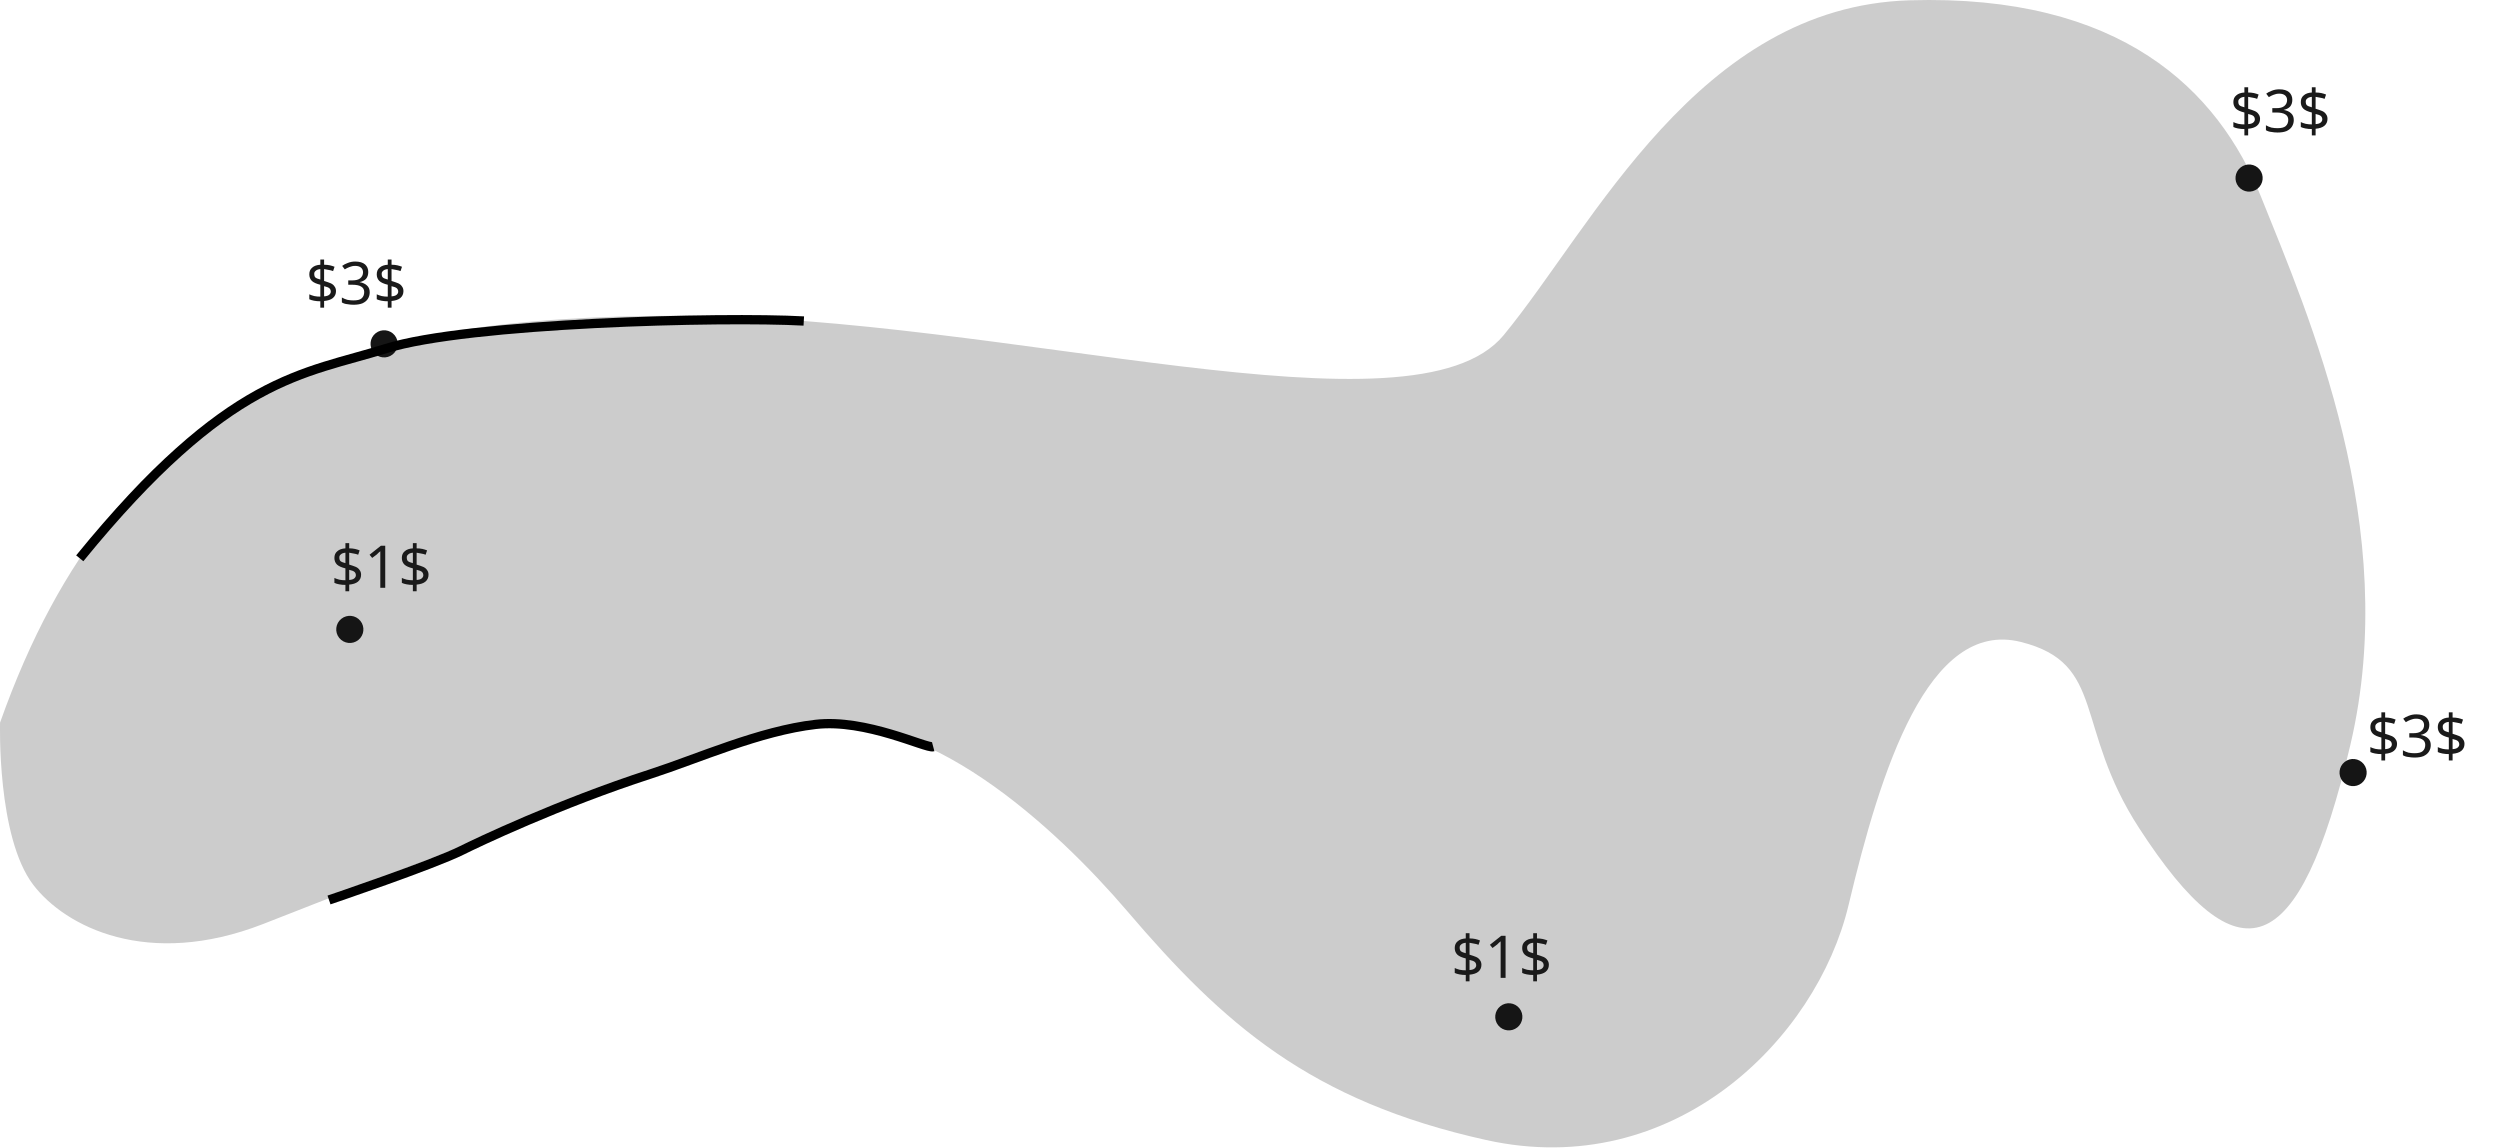
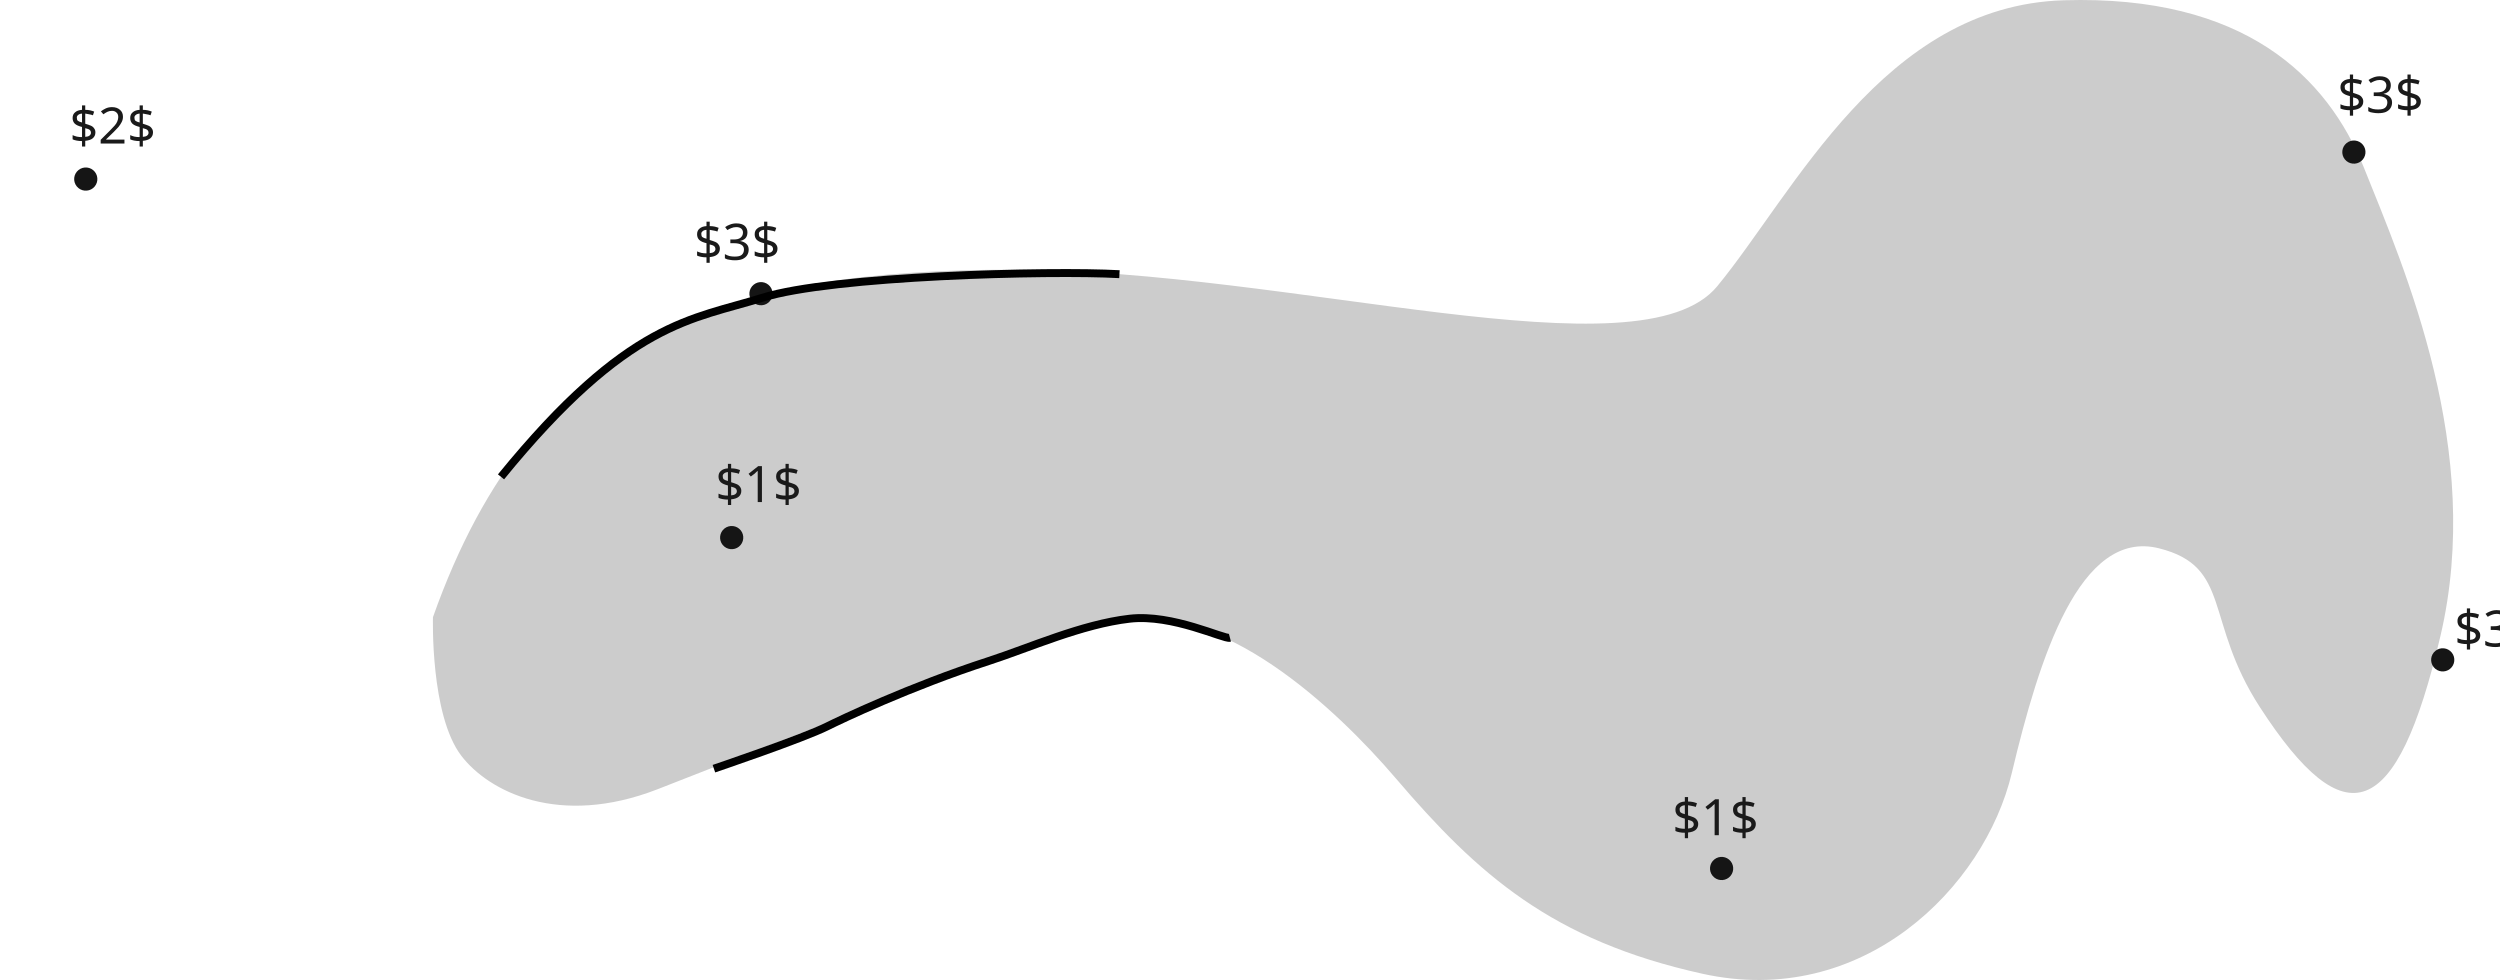
- <svg xmlns="http://www.w3.org/2000/svg" width="134.664mm" height="61.804mm" viewBox="0 0 134.664 61.804" version="1.1" id="svg15607">
+ <svg xmlns="http://www.w3.org/2000/svg" width="157.664mm" height="61.804mm" viewBox="0 0 157.664 61.804" version="1.1" id="svg15607">
  <defs id="defs15604">
    </defs>
  <g id="layer1" transform="translate(-95.29203,-66.85349)">
-     <path style="fill:#cccccc;fill-opacity:1;stroke-width:0.026;stroke-miterlimit:4.7;paint-order:markers stroke fill;stop-color:#000000" d="m 95.296,105.775 c 6.483,-18.316 18.987,-21.913 36.578,-21.913 17.591,0 39.588,6.906 44.417,1.042 4.829,-5.864 10.474,-17.689 21.856,-18.034 11.382,-0.345 16.625,4.817 18.935,10.58 2.562,6.392 7.575,17.795 4.815,29.522 -2.759,11.727 -6.008,12.771 -11.382,4.484 -3.534,-5.448 -1.75,-8.869 -6.37,-10.024 -5,-1.249 -7.553,6.927 -9.278,14.17 -1.725,7.243 -9.428,14.897 -19.519,12.66 -9.496,-2.105 -14.149,-6.254 -19.33,-12.322 -3.827,-4.482 -11.094,-11.242 -17.302,-9.862 -6.209,1.38 -23.053,8.137 -29.262,10.552 -6.209,2.414 -10.639,0.147 -12.368,-2.112 -1.971,-2.576 -1.791,-8.742 -1.791,-8.742 z" id="path4237" />
-     <text xml:space="preserve" style="font-weight:normal;font-size:3.175px;line-height:normal;font-family:sans-serif;-inkscape-font-specification:'sans-serif, Normal';text-decoration-color:#000000;white-space:pre;fill:#1a1a1a;fill-opacity:1;stroke-width:0.026;stroke-miterlimit:4.7;paint-order:markers stroke fill;stop-color:#000000;font-style:normal;font-variant:normal;font-stretch:normal;font-variant-ligatures:normal;font-variant-position:normal;font-variant-caps:normal;font-variant-numeric:normal;font-variant-alternates:normal;font-variant-east-asian:normal;font-feature-settings:normal;font-variation-settings:normal;text-indent:0;text-align:start;text-decoration-line:none;text-decoration-style:solid;letter-spacing:normal;word-spacing:normal;text-transform:none;writing-mode:lr-tb;direction:ltr;text-orientation:mixed;dominant-baseline:auto;baseline-shift:baseline;opacity:1;vector-effect:none;stroke-linecap:butt;stroke-linejoin:miter;stroke-dasharray:none;stroke-dashoffset:0;stroke-opacity:1;-inkscape-stroke:none;stop-opacity:1" x="113.1" y="98.516" id="text9000">
-       <tspan id="tspan8998" style="fill:#1a1a1a;fill-opacity:1;stroke-width:0.026;font-style:normal;font-variant:normal;font-weight:normal;font-stretch:normal;font-size:3.175px;line-height:normal;font-family:sans-serif;-inkscape-font-specification:'sans-serif, Normal';font-variant-ligatures:normal;font-variant-position:normal;font-variant-caps:normal;font-variant-numeric:normal;font-variant-alternates:normal;font-variant-east-asian:normal;font-feature-settings:normal;font-variation-settings:normal;text-indent:0;text-align:start;text-decoration-line:none;text-decoration-style:solid;text-decoration-color:#000000;letter-spacing:normal;word-spacing:normal;text-transform:none;writing-mode:lr-tb;direction:ltr;text-orientation:mixed;dominant-baseline:auto;baseline-shift:baseline;white-space:pre;vector-effect:none;stroke-linecap:butt;stroke-linejoin:miter;stroke-miterlimit:4.7;stroke-dasharray:none;stroke-dashoffset:0;stroke-opacity:1;-inkscape-stroke:none;paint-order:markers stroke fill;stop-color:#000000;stop-opacity:1" x="113.1" y="98.516">$1$</tspan>
+     <path style="fill:#cccccc;fill-opacity:1;stroke-width:0.026;stroke-miterlimit:4.7;paint-order:markers stroke fill;stop-color:#000000" d="m 122.597,105.775 c 6.483,-18.316 18.987,-21.913 36.578,-21.913 17.591,0 39.588,6.906 44.417,1.042 4.829,-5.864 10.474,-17.689 21.856,-18.034 11.382,-0.345 16.625,4.817 18.935,10.58 2.562,6.392 7.575,17.795 4.815,29.522 -2.759,11.727 -6.008,12.771 -11.382,4.484 -3.534,-5.448 -1.75,-8.869 -6.37,-10.024 -5,-1.249 -7.553,6.927 -9.278,14.17 -1.725,7.243 -9.428,14.897 -19.519,12.66 -9.496,-2.105 -14.149,-6.254 -19.33,-12.322 -3.827,-4.482 -11.094,-11.242 -17.302,-9.862 -6.209,1.38 -23.053,8.137 -29.262,10.552 -6.209,2.414 -10.639,0.147 -12.368,-2.112 -1.971,-2.576 -1.79,-8.742 -1.79,-8.742 z" id="path4237" />
+     <text xml:space="preserve" style="font-style:normal;font-variant:normal;font-weight:normal;font-stretch:normal;font-size:3.175px;line-height:normal;font-family:sans-serif;-inkscape-font-specification:'sans-serif, Normal';font-variant-ligatures:normal;font-variant-position:normal;font-variant-caps:normal;font-variant-numeric:normal;font-variant-alternates:normal;font-variant-east-asian:normal;font-feature-settings:normal;font-variation-settings:normal;text-indent:0;text-align:start;text-decoration-line:none;text-decoration-style:solid;text-decoration-color:#000000;letter-spacing:normal;word-spacing:normal;text-transform:none;writing-mode:lr-tb;direction:ltr;text-orientation:mixed;dominant-baseline:auto;baseline-shift:baseline;white-space:pre;opacity:1;vector-effect:none;fill:#1a1a1a;fill-opacity:1;stroke-width:0.026;stroke-linecap:butt;stroke-linejoin:miter;stroke-miterlimit:4.7;stroke-dasharray:none;stroke-dashoffset:0;stroke-opacity:1;-inkscape-stroke:none;paint-order:markers stroke fill;stop-color:#000000;stop-opacity:1" x="140.401" y="98.516" id="text9000">
+       <tspan id="tspan8998" style="font-style:normal;font-variant:normal;font-weight:normal;font-stretch:normal;font-size:3.175px;line-height:normal;font-family:sans-serif;-inkscape-font-specification:'sans-serif, Normal';font-variant-ligatures:normal;font-variant-position:normal;font-variant-caps:normal;font-variant-numeric:normal;font-variant-alternates:normal;font-variant-east-asian:normal;font-feature-settings:normal;font-variation-settings:normal;text-indent:0;text-align:start;text-decoration-line:none;text-decoration-style:solid;text-decoration-color:#000000;letter-spacing:normal;word-spacing:normal;text-transform:none;writing-mode:lr-tb;direction:ltr;text-orientation:mixed;dominant-baseline:auto;baseline-shift:baseline;white-space:pre;vector-effect:none;fill:#1a1a1a;fill-opacity:1;stroke-width:0.026;stroke-linecap:butt;stroke-linejoin:miter;stroke-miterlimit:4.7;stroke-dasharray:none;stroke-dashoffset:0;stroke-opacity:1;-inkscape-stroke:none;paint-order:markers stroke fill;stop-color:#000000;stop-opacity:1" x="140.401" y="98.516">$1$</tspan>
    </text>
-     <text xml:space="preserve" style="font-weight:normal;font-size:3.175px;line-height:normal;font-family:sans-serif;-inkscape-font-specification:'sans-serif, Normal';text-decoration-color:#000000;white-space:pre;fill:#1a1a1a;fill-opacity:1;stroke-width:0.026;stroke-miterlimit:4.7;paint-order:markers stroke fill;stop-color:#000000;font-style:normal;font-variant:normal;font-stretch:normal;font-variant-ligatures:normal;font-variant-position:normal;font-variant-caps:normal;font-variant-numeric:normal;font-variant-alternates:normal;font-variant-east-asian:normal;font-feature-settings:normal;font-variation-settings:normal;text-indent:0;text-align:start;text-decoration-line:none;text-decoration-style:solid;letter-spacing:normal;word-spacing:normal;text-transform:none;writing-mode:lr-tb;direction:ltr;text-orientation:mixed;dominant-baseline:auto;baseline-shift:baseline;opacity:1;vector-effect:none;stroke-linecap:butt;stroke-linejoin:miter;stroke-dasharray:none;stroke-dashoffset:0;stroke-opacity:1;-inkscape-stroke:none;stop-opacity:1" x="173.448" y="119.527" id="text9000-1">
-       <tspan id="tspan8998-1" style="fill:#1a1a1a;fill-opacity:1;stroke-width:0.026;font-style:normal;font-variant:normal;font-weight:normal;font-stretch:normal;font-size:3.175px;line-height:normal;font-family:sans-serif;-inkscape-font-specification:'sans-serif, Normal';font-variant-ligatures:normal;font-variant-position:normal;font-variant-caps:normal;font-variant-numeric:normal;font-variant-alternates:normal;font-variant-east-asian:normal;font-feature-settings:normal;font-variation-settings:normal;text-indent:0;text-align:start;text-decoration-line:none;text-decoration-style:solid;text-decoration-color:#000000;letter-spacing:normal;word-spacing:normal;text-transform:none;writing-mode:lr-tb;direction:ltr;text-orientation:mixed;dominant-baseline:auto;baseline-shift:baseline;white-space:pre;vector-effect:none;stroke-linecap:butt;stroke-linejoin:miter;stroke-miterlimit:4.7;stroke-dasharray:none;stroke-dashoffset:0;stroke-opacity:1;-inkscape-stroke:none;paint-order:markers stroke fill;stop-color:#000000;stop-opacity:1" x="173.448" y="119.527">$1$</tspan>
+     <text xml:space="preserve" style="font-style:normal;font-variant:normal;font-weight:normal;font-stretch:normal;font-size:3.175px;line-height:normal;font-family:sans-serif;-inkscape-font-specification:'sans-serif, Normal';font-variant-ligatures:normal;font-variant-position:normal;font-variant-caps:normal;font-variant-numeric:normal;font-variant-alternates:normal;font-variant-east-asian:normal;font-feature-settings:normal;font-variation-settings:normal;text-indent:0;text-align:start;text-decoration-line:none;text-decoration-style:solid;text-decoration-color:#000000;letter-spacing:normal;word-spacing:normal;text-transform:none;writing-mode:lr-tb;direction:ltr;text-orientation:mixed;dominant-baseline:auto;baseline-shift:baseline;white-space:pre;opacity:1;vector-effect:none;fill:#1a1a1a;fill-opacity:1;stroke-width:0.026;stroke-linecap:butt;stroke-linejoin:miter;stroke-miterlimit:4.7;stroke-dasharray:none;stroke-dashoffset:0;stroke-opacity:1;-inkscape-stroke:none;paint-order:markers stroke fill;stop-color:#000000;stop-opacity:1" x="200.749" y="119.527" id="text9000-1">
+       <tspan id="tspan8998-1" style="font-style:normal;font-variant:normal;font-weight:normal;font-stretch:normal;font-size:3.175px;line-height:normal;font-family:sans-serif;-inkscape-font-specification:'sans-serif, Normal';font-variant-ligatures:normal;font-variant-position:normal;font-variant-caps:normal;font-variant-numeric:normal;font-variant-alternates:normal;font-variant-east-asian:normal;font-feature-settings:normal;font-variation-settings:normal;text-indent:0;text-align:start;text-decoration-line:none;text-decoration-style:solid;text-decoration-color:#000000;letter-spacing:normal;word-spacing:normal;text-transform:none;writing-mode:lr-tb;direction:ltr;text-orientation:mixed;dominant-baseline:auto;baseline-shift:baseline;white-space:pre;vector-effect:none;fill:#1a1a1a;fill-opacity:1;stroke-width:0.026;stroke-linecap:butt;stroke-linejoin:miter;stroke-miterlimit:4.7;stroke-dasharray:none;stroke-dashoffset:0;stroke-opacity:1;-inkscape-stroke:none;paint-order:markers stroke fill;stop-color:#000000;stop-opacity:1" x="200.749" y="119.527">$1$</tspan>
    </text>
-     <text xml:space="preserve" style="font-weight:normal;font-size:3.175px;line-height:normal;font-family:sans-serif;-inkscape-font-specification:'sans-serif, Normal';text-decoration-color:#000000;white-space:pre;fill:#1a1a1a;fill-opacity:1;stroke-width:0.026;stroke-miterlimit:4.7;paint-order:markers stroke fill;stop-color:#000000;font-style:normal;font-variant:normal;font-stretch:normal;font-variant-ligatures:normal;font-variant-position:normal;font-variant-caps:normal;font-variant-numeric:normal;font-variant-alternates:normal;font-variant-east-asian:normal;font-feature-settings:normal;font-variation-settings:normal;text-indent:0;text-align:start;text-decoration-line:none;text-decoration-style:solid;letter-spacing:normal;word-spacing:normal;text-transform:none;writing-mode:lr-tb;direction:ltr;text-orientation:mixed;dominant-baseline:auto;baseline-shift:baseline;opacity:1;vector-effect:none;stroke-linecap:butt;stroke-linejoin:miter;stroke-dasharray:none;stroke-dashoffset:0;stroke-opacity:1;-inkscape-stroke:none;stop-opacity:1" x="222.771" y="107.628" id="text9000-9">
-       <tspan style="fill:#1a1a1a;fill-opacity:1;stroke-width:0.026;font-style:normal;font-variant:normal;font-weight:normal;font-stretch:normal;font-size:3.175px;line-height:normal;font-family:sans-serif;-inkscape-font-specification:'sans-serif, Normal';font-variant-ligatures:normal;font-variant-position:normal;font-variant-caps:normal;font-variant-numeric:normal;font-variant-alternates:normal;font-variant-east-asian:normal;font-feature-settings:normal;font-variation-settings:normal;text-indent:0;text-align:start;text-decoration-line:none;text-decoration-style:solid;text-decoration-color:#000000;letter-spacing:normal;word-spacing:normal;text-transform:none;writing-mode:lr-tb;direction:ltr;text-orientation:mixed;dominant-baseline:auto;baseline-shift:baseline;white-space:pre;vector-effect:none;stroke-linecap:butt;stroke-linejoin:miter;stroke-miterlimit:4.7;stroke-dasharray:none;stroke-dashoffset:0;stroke-opacity:1;-inkscape-stroke:none;paint-order:markers stroke fill;stop-color:#000000;stop-opacity:1" x="222.771" y="107.628" id="tspan15219">$3$</tspan>
+     <text xml:space="preserve" style="font-style:normal;font-variant:normal;font-weight:normal;font-stretch:normal;font-size:3.175px;line-height:normal;font-family:sans-serif;-inkscape-font-specification:'sans-serif, Normal';font-variant-ligatures:normal;font-variant-position:normal;font-variant-caps:normal;font-variant-numeric:normal;font-variant-alternates:normal;font-variant-east-asian:normal;font-feature-settings:normal;font-variation-settings:normal;text-indent:0;text-align:start;text-decoration-line:none;text-decoration-style:solid;text-decoration-color:#000000;letter-spacing:normal;word-spacing:normal;text-transform:none;writing-mode:lr-tb;direction:ltr;text-orientation:mixed;dominant-baseline:auto;baseline-shift:baseline;white-space:pre;opacity:1;vector-effect:none;fill:#1a1a1a;fill-opacity:1;stroke-width:0.026;stroke-linecap:butt;stroke-linejoin:miter;stroke-miterlimit:4.7;stroke-dasharray:none;stroke-dashoffset:0;stroke-opacity:1;-inkscape-stroke:none;paint-order:markers stroke fill;stop-color:#000000;stop-opacity:1" x="250.072" y="107.628" id="text9000-9">
+       <tspan style="font-style:normal;font-variant:normal;font-weight:normal;font-stretch:normal;font-size:3.175px;line-height:normal;font-family:sans-serif;-inkscape-font-specification:'sans-serif, Normal';font-variant-ligatures:normal;font-variant-position:normal;font-variant-caps:normal;font-variant-numeric:normal;font-variant-alternates:normal;font-variant-east-asian:normal;font-feature-settings:normal;font-variation-settings:normal;text-indent:0;text-align:start;text-decoration-line:none;text-decoration-style:solid;text-decoration-color:#000000;letter-spacing:normal;word-spacing:normal;text-transform:none;writing-mode:lr-tb;direction:ltr;text-orientation:mixed;dominant-baseline:auto;baseline-shift:baseline;white-space:pre;vector-effect:none;fill:#1a1a1a;fill-opacity:1;stroke-width:0.026;stroke-linecap:butt;stroke-linejoin:miter;stroke-miterlimit:4.7;stroke-dasharray:none;stroke-dashoffset:0;stroke-opacity:1;-inkscape-stroke:none;paint-order:markers stroke fill;stop-color:#000000;stop-opacity:1" x="250.072" y="107.628" id="tspan15219">$3$</tspan>
    </text>
-     <text xml:space="preserve" style="font-weight:normal;font-size:3.175px;line-height:normal;font-family:sans-serif;-inkscape-font-specification:'sans-serif, Normal';text-decoration-color:#000000;white-space:pre;fill:#1a1a1a;fill-opacity:1;stroke-width:0.026;stroke-miterlimit:4.7;paint-order:markers stroke fill;stop-color:#000000;font-style:normal;font-variant:normal;font-stretch:normal;font-variant-ligatures:normal;font-variant-position:normal;font-variant-caps:normal;font-variant-numeric:normal;font-variant-alternates:normal;font-variant-east-asian:normal;font-feature-settings:normal;font-variation-settings:normal;text-indent:0;text-align:start;text-decoration-line:none;text-decoration-style:solid;letter-spacing:normal;word-spacing:normal;text-transform:none;writing-mode:lr-tb;direction:ltr;text-orientation:mixed;dominant-baseline:auto;baseline-shift:baseline;opacity:1;vector-effect:none;stroke-linecap:butt;stroke-linejoin:miter;stroke-dasharray:none;stroke-dashoffset:0;stroke-opacity:1;-inkscape-stroke:none;stop-opacity:1" x="215.392" y="73.959" id="text9000-0">
-       <tspan id="tspan8998-2" style="fill:#1a1a1a;fill-opacity:1;stroke-width:0.026;font-style:normal;font-variant:normal;font-weight:normal;font-stretch:normal;font-size:3.175px;line-height:normal;font-family:sans-serif;-inkscape-font-specification:'sans-serif, Normal';font-variant-ligatures:normal;font-variant-position:normal;font-variant-caps:normal;font-variant-numeric:normal;font-variant-alternates:normal;font-variant-east-asian:normal;font-feature-settings:normal;font-variation-settings:normal;text-indent:0;text-align:start;text-decoration-line:none;text-decoration-style:solid;text-decoration-color:#000000;letter-spacing:normal;word-spacing:normal;text-transform:none;writing-mode:lr-tb;direction:ltr;text-orientation:mixed;dominant-baseline:auto;baseline-shift:baseline;white-space:pre;vector-effect:none;stroke-linecap:butt;stroke-linejoin:miter;stroke-miterlimit:4.7;stroke-dasharray:none;stroke-dashoffset:0;stroke-opacity:1;-inkscape-stroke:none;paint-order:markers stroke fill;stop-color:#000000;stop-opacity:1" x="215.392" y="73.959">$3$</tspan>
+     <text xml:space="preserve" style="font-style:normal;font-variant:normal;font-weight:normal;font-stretch:normal;font-size:3.175px;line-height:normal;font-family:sans-serif;-inkscape-font-specification:'sans-serif, Normal';font-variant-ligatures:normal;font-variant-position:normal;font-variant-caps:normal;font-variant-numeric:normal;font-variant-alternates:normal;font-variant-east-asian:normal;font-feature-settings:normal;font-variation-settings:normal;text-indent:0;text-align:start;text-decoration-line:none;text-decoration-style:solid;text-decoration-color:#000000;letter-spacing:normal;word-spacing:normal;text-transform:none;writing-mode:lr-tb;direction:ltr;text-orientation:mixed;dominant-baseline:auto;baseline-shift:baseline;white-space:pre;opacity:1;vector-effect:none;fill:#1a1a1a;fill-opacity:1;stroke-width:0.026;stroke-linecap:butt;stroke-linejoin:miter;stroke-miterlimit:4.7;stroke-dasharray:none;stroke-dashoffset:0;stroke-opacity:1;-inkscape-stroke:none;paint-order:markers stroke fill;stop-color:#000000;stop-opacity:1" x="242.693" y="73.959" id="text9000-0">
+       <tspan id="tspan8998-2" style="font-style:normal;font-variant:normal;font-weight:normal;font-stretch:normal;font-size:3.175px;line-height:normal;font-family:sans-serif;-inkscape-font-specification:'sans-serif, Normal';font-variant-ligatures:normal;font-variant-position:normal;font-variant-caps:normal;font-variant-numeric:normal;font-variant-alternates:normal;font-variant-east-asian:normal;font-feature-settings:normal;font-variation-settings:normal;text-indent:0;text-align:start;text-decoration-line:none;text-decoration-style:solid;text-decoration-color:#000000;letter-spacing:normal;word-spacing:normal;text-transform:none;writing-mode:lr-tb;direction:ltr;text-orientation:mixed;dominant-baseline:auto;baseline-shift:baseline;white-space:pre;vector-effect:none;fill:#1a1a1a;fill-opacity:1;stroke-width:0.026;stroke-linecap:butt;stroke-linejoin:miter;stroke-miterlimit:4.7;stroke-dasharray:none;stroke-dashoffset:0;stroke-opacity:1;-inkscape-stroke:none;paint-order:markers stroke fill;stop-color:#000000;stop-opacity:1" x="242.693" y="73.959">$3$</tspan>
    </text>
-     <text xml:space="preserve" style="font-weight:normal;font-size:3.175px;line-height:normal;font-family:sans-serif;-inkscape-font-specification:'sans-serif, Normal';text-decoration-color:#000000;white-space:pre;fill:#1a1a1a;fill-opacity:1;stroke-width:0.026;stroke-miterlimit:4.7;paint-order:markers stroke fill;stop-color:#000000;font-style:normal;font-stretch:normal;font-variant:normal;font-variant-ligatures:normal;font-variant-caps:normal;font-variant-numeric:normal;font-variant-east-asian:normal" x="111.75" y="83.237" id="text9000-8">
-       <tspan id="tspan8998-6" style="fill:#1a1a1a;fill-opacity:1;stroke-width:0.026;-inkscape-font-specification:'sans-serif, Normal';font-family:sans-serif;font-weight:normal;font-style:normal;font-stretch:normal;font-variant:normal;font-size:3.175px;font-variant-ligatures:normal;font-variant-caps:normal;font-variant-numeric:normal;font-variant-east-asian:normal" x="111.75" y="83.237">$3$</tspan>
+     <text xml:space="preserve" style="font-style:normal;font-variant:normal;font-weight:normal;font-stretch:normal;font-size:3.175px;line-height:normal;font-family:sans-serif;-inkscape-font-specification:'sans-serif, Normal';font-variant-ligatures:normal;font-variant-caps:normal;font-variant-numeric:normal;font-variant-east-asian:normal;text-decoration-color:#000000;white-space:pre;fill:#1a1a1a;fill-opacity:1;stroke-width:0.026;stroke-miterlimit:4.7;paint-order:markers stroke fill;stop-color:#000000" x="139.051" y="83.237" id="text9000-8">
+       <tspan id="tspan8998-6" style="font-style:normal;font-variant:normal;font-weight:normal;font-stretch:normal;font-size:3.175px;font-family:sans-serif;-inkscape-font-specification:'sans-serif, Normal';font-variant-ligatures:normal;font-variant-caps:normal;font-variant-numeric:normal;font-variant-east-asian:normal;fill:#1a1a1a;fill-opacity:1;stroke-width:0.026" x="139.051" y="83.237">$3$</tspan>
    </text>
-     <path style="fill:#151515;fill-opacity:1;stroke-width:0.009;stroke-miterlimit:4.7;paint-order:markers stroke fill;stop-color:#000000" id="path12965" d="m 115.411,85.832 a 0.732,0.732 0 0 1 0.115,-1.028 0.732,0.732 0 0 1 1.028,0.113 0.732,0.732 0 0 1 -0.112,1.028 0.732,0.732 0 0 1 -1.028,-0.11" />
-     <path style="fill:#151515;fill-opacity:1;stroke-width:0.009;stroke-miterlimit:4.7;paint-order:markers stroke fill;stop-color:#000000" id="path12965-1" d="m 113.563,101.214 a 0.732,0.732 0 0 1 0.115,-1.028 0.732,0.732 0 0 1 1.028,0.113 0.732,0.732 0 0 1 -0.112,1.028 0.732,0.732 0 0 1 -1.028,-0.11" />
-     <path style="fill:#151515;fill-opacity:1;stroke-width:0.009;stroke-miterlimit:4.7;paint-order:markers stroke fill;stop-color:#000000" id="path12965-5" d="m 175.993,122.082 a 0.732,0.732 0 0 1 0.115,-1.028 0.732,0.732 0 0 1 1.028,0.113 0.732,0.732 0 0 1 -0.112,1.028 0.732,0.732 0 0 1 -1.028,-0.11" />
-     <path style="fill:#151515;fill-opacity:1;stroke-width:0.009;stroke-miterlimit:4.7;paint-order:markers stroke fill;stop-color:#000000" id="path12965-6" d="m 221.471,108.925 a 0.732,0.732 0 0 1 0.115,-1.028 0.732,0.732 0 0 1 1.028,0.113 0.732,0.732 0 0 1 -0.112,1.028 0.732,0.732 0 0 1 -1.028,-0.11" />
-     <path style="fill:#151515;fill-opacity:1;stroke-width:0.009;stroke-miterlimit:4.7;paint-order:markers stroke fill;stop-color:#000000" id="path12965-56" d="m 215.868,76.902 a 0.732,0.732 0 0 1 0.115,-1.028 0.732,0.732 0 0 1 1.028,0.113 0.732,0.732 0 0 1 -0.112,1.028 0.732,0.732 0 0 1 -1.028,-0.11" />
-     <path style="fill:none;fill-opacity:1;stroke:#000000;stroke-width:0.5;stroke-miterlimit:4.7;stroke-dasharray:none;stroke-opacity:1;paint-order:markers stroke fill;stop-color:#000000" d="m 99.588,96.927 c 8.039,-9.87 12.053,-9.907 16.499,-11.3 4.402,-1.379 18.112,-1.726 22.502,-1.482" id="path15332" />
-     <path style="fill:none;fill-opacity:1;stroke:#000000;stroke-width:0.5;stroke-miterlimit:4.7;stroke-dasharray:none;stroke-opacity:1;paint-order:markers stroke fill;stop-color:#000000" d="m 113.014,115.331 c 0,0 5.605,-1.897 7.157,-2.673 0.785,-0.392 5.225,-2.514 10.177,-4.118 2.552,-0.827 5.86,-2.319 8.882,-2.667 2.709,-0.313 5.947,1.306 6.33,1.205" id="path15631" />
+     <path style="fill:#151515;fill-opacity:1;stroke-width:0.009;stroke-miterlimit:4.7;paint-order:markers stroke fill;stop-color:#000000" id="path12965" d="m 142.712,85.832 a 0.732,0.732 0 0 1 0.115,-1.028 0.732,0.732 0 0 1 1.028,0.113 0.732,0.732 0 0 1 -0.112,1.028 0.732,0.732 0 0 1 -1.028,-0.11" />
+     <path style="fill:#151515;fill-opacity:1;stroke-width:0.009;stroke-miterlimit:4.7;paint-order:markers stroke fill;stop-color:#000000" id="path12965-1" d="m 140.864,101.214 a 0.732,0.732 0 0 1 0.115,-1.028 0.732,0.732 0 0 1 1.028,0.113 0.732,0.732 0 0 1 -0.112,1.028 0.732,0.732 0 0 1 -1.028,-0.11" />
+     <path style="fill:#151515;fill-opacity:1;stroke-width:0.009;stroke-miterlimit:4.7;paint-order:markers stroke fill;stop-color:#000000" id="path12965-5" d="m 203.294,122.082 a 0.732,0.732 0 0 1 0.115,-1.028 0.732,0.732 0 0 1 1.028,0.113 0.732,0.732 0 0 1 -0.112,1.028 0.732,0.732 0 0 1 -1.028,-0.11" />
+     <path style="fill:#151515;fill-opacity:1;stroke-width:0.009;stroke-miterlimit:4.7;paint-order:markers stroke fill;stop-color:#000000" id="path12965-6" d="m 248.772,108.925 a 0.732,0.732 0 0 1 0.115,-1.028 0.732,0.732 0 0 1 1.028,0.113 0.732,0.732 0 0 1 -0.112,1.028 0.732,0.732 0 0 1 -1.028,-0.11" />
+     <path style="fill:#151515;fill-opacity:1;stroke-width:0.009;stroke-miterlimit:4.7;paint-order:markers stroke fill;stop-color:#000000" id="path12965-56" d="m 243.169,76.902 a 0.732,0.732 0 0 1 0.115,-1.028 0.732,0.732 0 0 1 1.028,0.113 0.732,0.732 0 0 1 -0.112,1.028 0.732,0.732 0 0 1 -1.028,-0.11" />
+     <path style="fill:none;fill-opacity:1;stroke:#000000;stroke-width:0.5;stroke-miterlimit:4.7;stroke-dasharray:none;stroke-opacity:1;paint-order:markers stroke fill;stop-color:#000000" d="m 126.889,96.927 c 8.039,-9.87 12.053,-9.907 16.499,-11.3 4.402,-1.379 18.112,-1.726 22.502,-1.482" id="path15332" />
+     <path style="fill:none;fill-opacity:1;stroke:#000000;stroke-width:0.5;stroke-miterlimit:4.7;stroke-dasharray:none;stroke-opacity:1;paint-order:markers stroke fill;stop-color:#000000" d="m 140.315,115.331 c 0,0 5.605,-1.897 7.157,-2.673 0.785,-0.392 5.225,-2.514 10.177,-4.118 2.552,-0.827 5.86,-2.319 8.882,-2.667 2.709,-0.313 5.947,1.306 6.33,1.205" id="path15631" />
+     <text xml:space="preserve" style="font-style:normal;font-variant:normal;font-weight:normal;font-stretch:normal;font-size:3.175px;line-height:normal;font-family:sans-serif;-inkscape-font-specification:'sans-serif, Normal';font-variant-ligatures:normal;font-variant-position:normal;font-variant-caps:normal;font-variant-numeric:normal;font-variant-alternates:normal;font-variant-east-asian:normal;font-feature-settings:normal;font-variation-settings:normal;text-indent:0;text-align:start;text-decoration-line:none;text-decoration-style:solid;text-decoration-color:#000000;letter-spacing:normal;word-spacing:normal;text-transform:none;writing-mode:lr-tb;direction:ltr;text-orientation:mixed;dominant-baseline:auto;baseline-shift:baseline;white-space:pre;vector-effect:none;fill:#1a1a1a;fill-opacity:1;stroke-width:0.026;stroke-linecap:butt;stroke-linejoin:miter;stroke-miterlimit:4.7;stroke-dasharray:none;stroke-dashoffset:0;stroke-opacity:1;-inkscape-stroke:none;paint-order:markers stroke fill;stop-color:#000000" x="99.667" y="75.906" id="text9000-95">
+       <tspan id="tspan8998-67" style="font-style:normal;font-variant:normal;font-weight:normal;font-stretch:normal;font-size:3.175px;line-height:normal;font-family:sans-serif;-inkscape-font-specification:'sans-serif, Normal';font-variant-ligatures:normal;font-variant-position:normal;font-variant-caps:normal;font-variant-numeric:normal;font-variant-alternates:normal;font-variant-east-asian:normal;font-feature-settings:normal;font-variation-settings:normal;text-indent:0;text-align:start;text-decoration-line:none;text-decoration-style:solid;text-decoration-color:#000000;letter-spacing:normal;word-spacing:normal;text-transform:none;writing-mode:lr-tb;direction:ltr;text-orientation:mixed;dominant-baseline:auto;baseline-shift:baseline;white-space:pre;vector-effect:none;fill:#1a1a1a;fill-opacity:1;stroke-width:0.026;stroke-linecap:butt;stroke-linejoin:miter;stroke-miterlimit:4.7;stroke-dasharray:none;stroke-dashoffset:0;stroke-opacity:1;-inkscape-stroke:none;paint-order:markers stroke fill;stop-color:#000000;stop-opacity:1" x="99.667" y="75.906">$2$</tspan>
+     </text>
+     <path style="fill:#151515;fill-opacity:1;stroke-width:0.009;stroke-miterlimit:4.7;paint-order:markers stroke fill;stop-color:#000000" id="path12965-1-4" d="m 100.129,78.604 a 0.732,0.732 0 0 1 0.115,-1.028 0.732,0.732 0 0 1 1.028,0.113 0.732,0.732 0 0 1 -0.112,1.028 0.732,0.732 0 0 1 -1.028,-0.11" />
  </g>
</svg>
